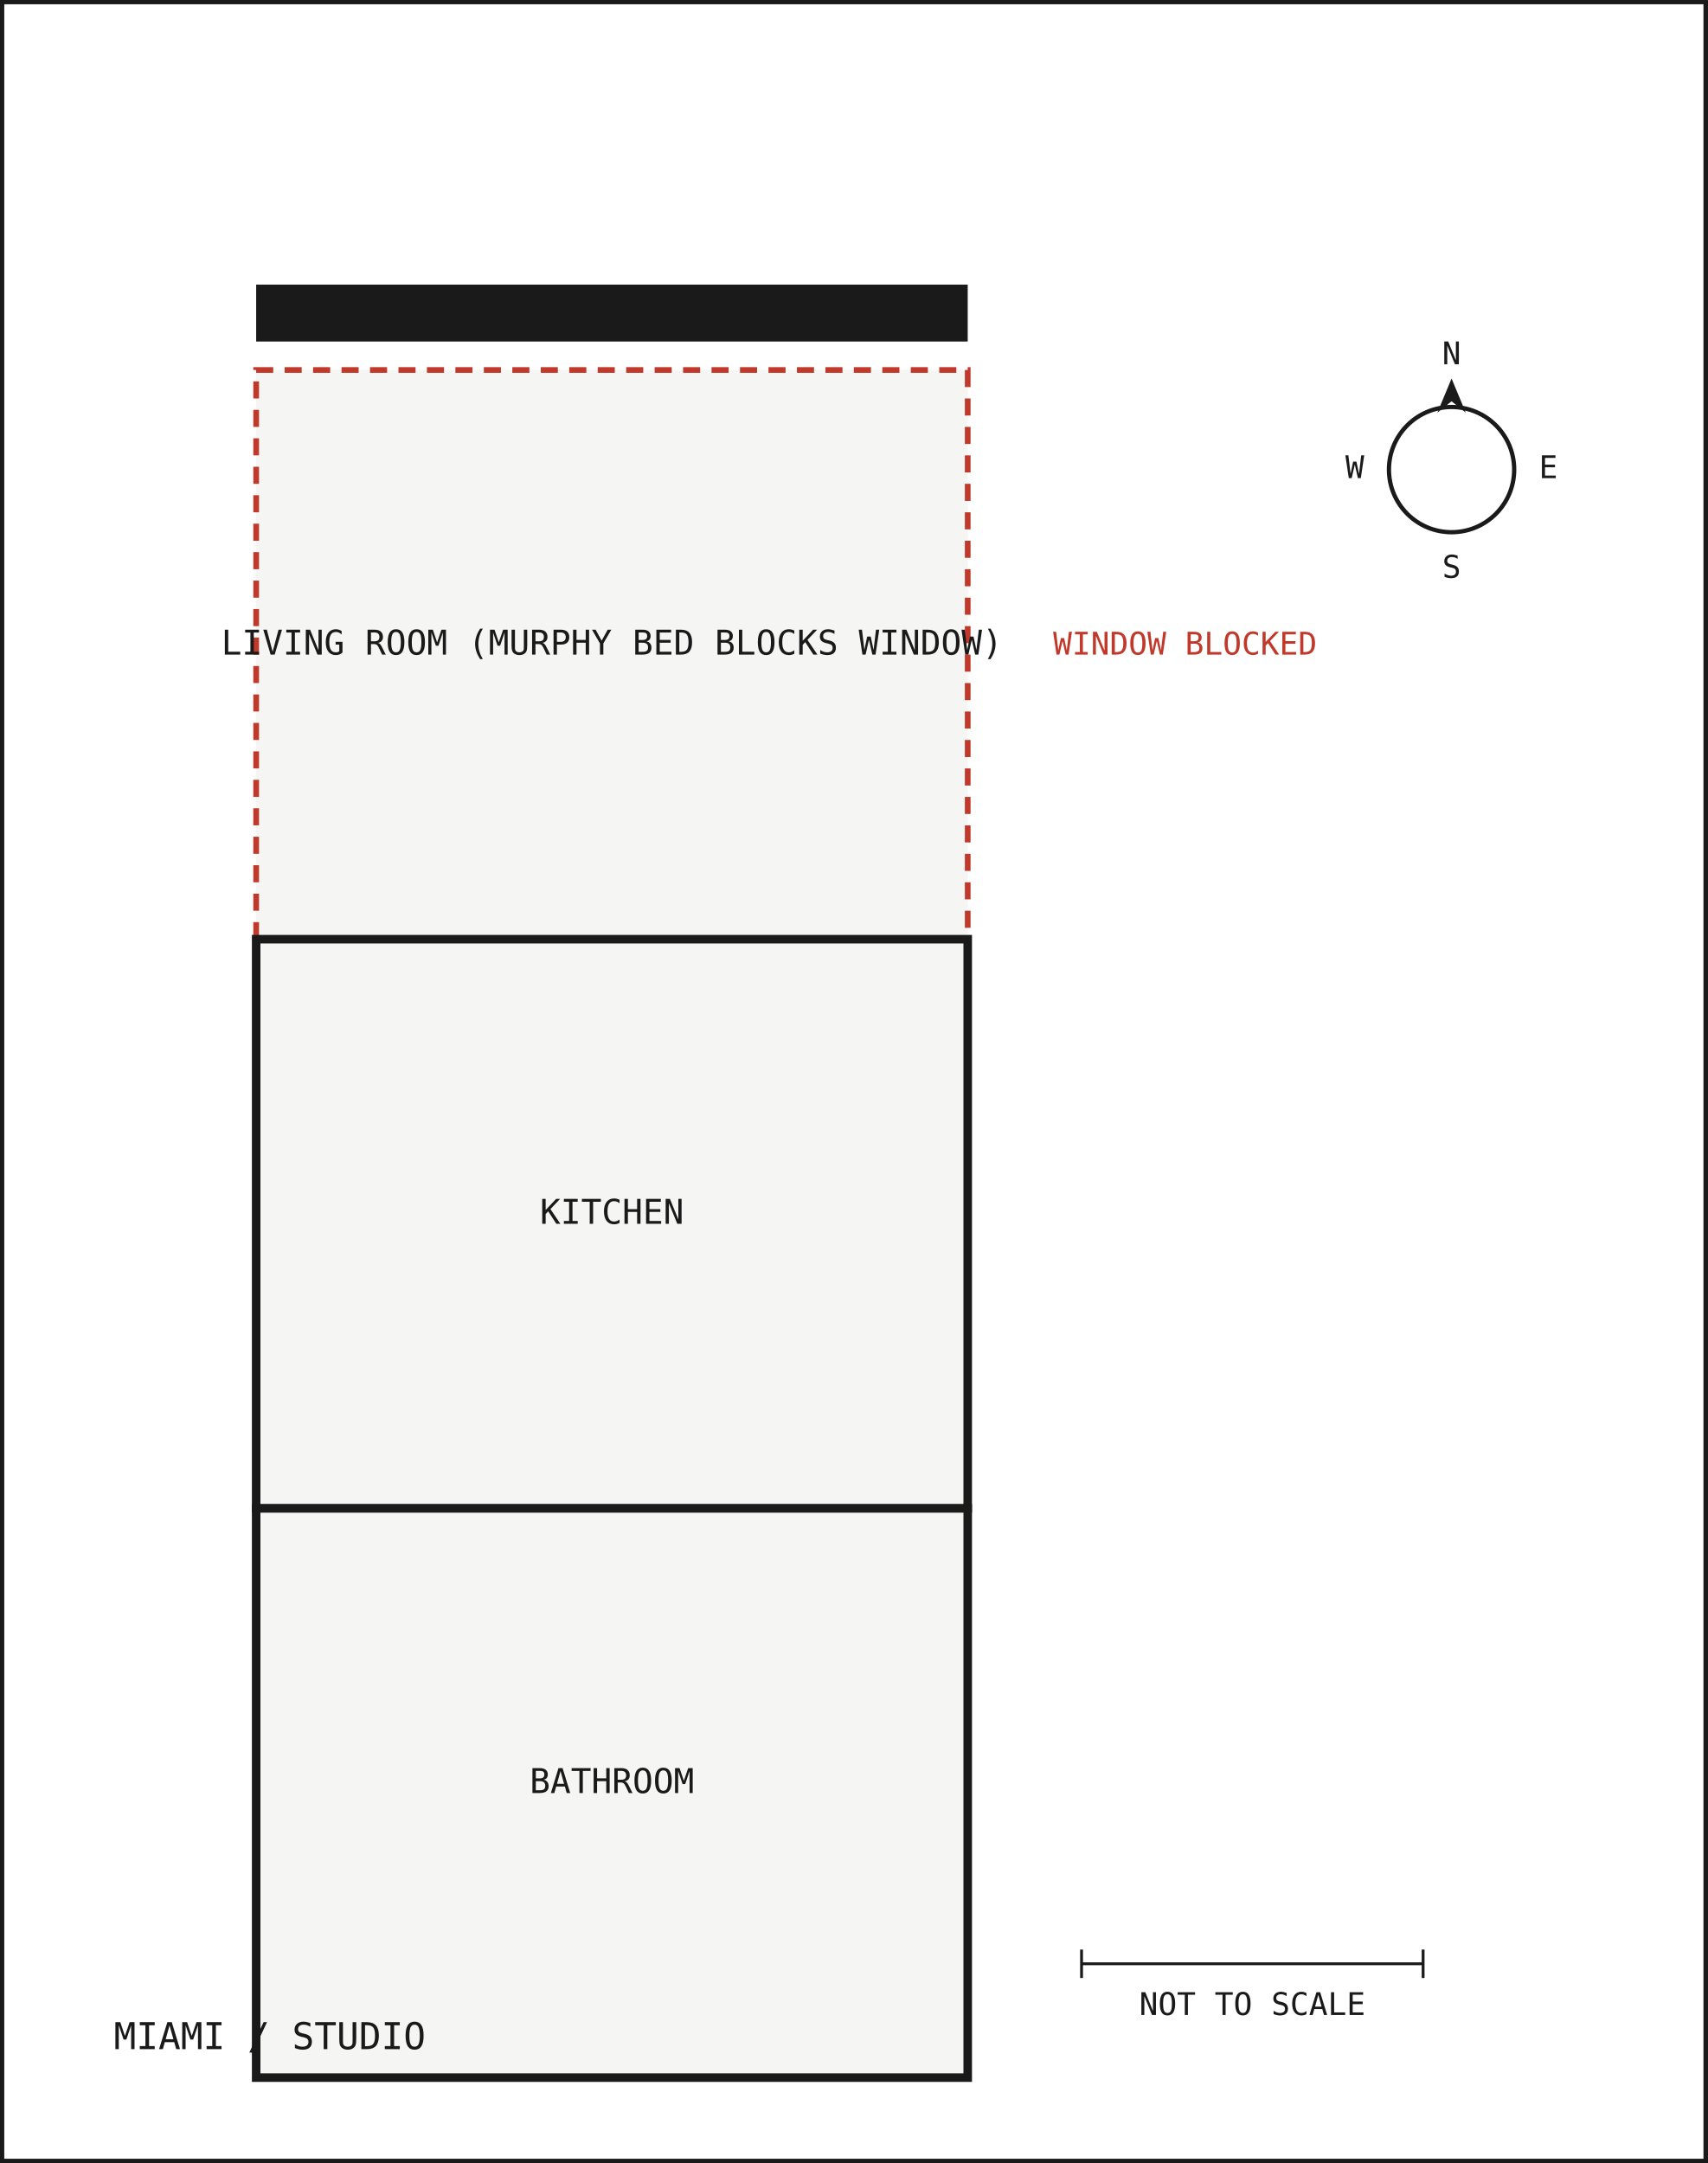
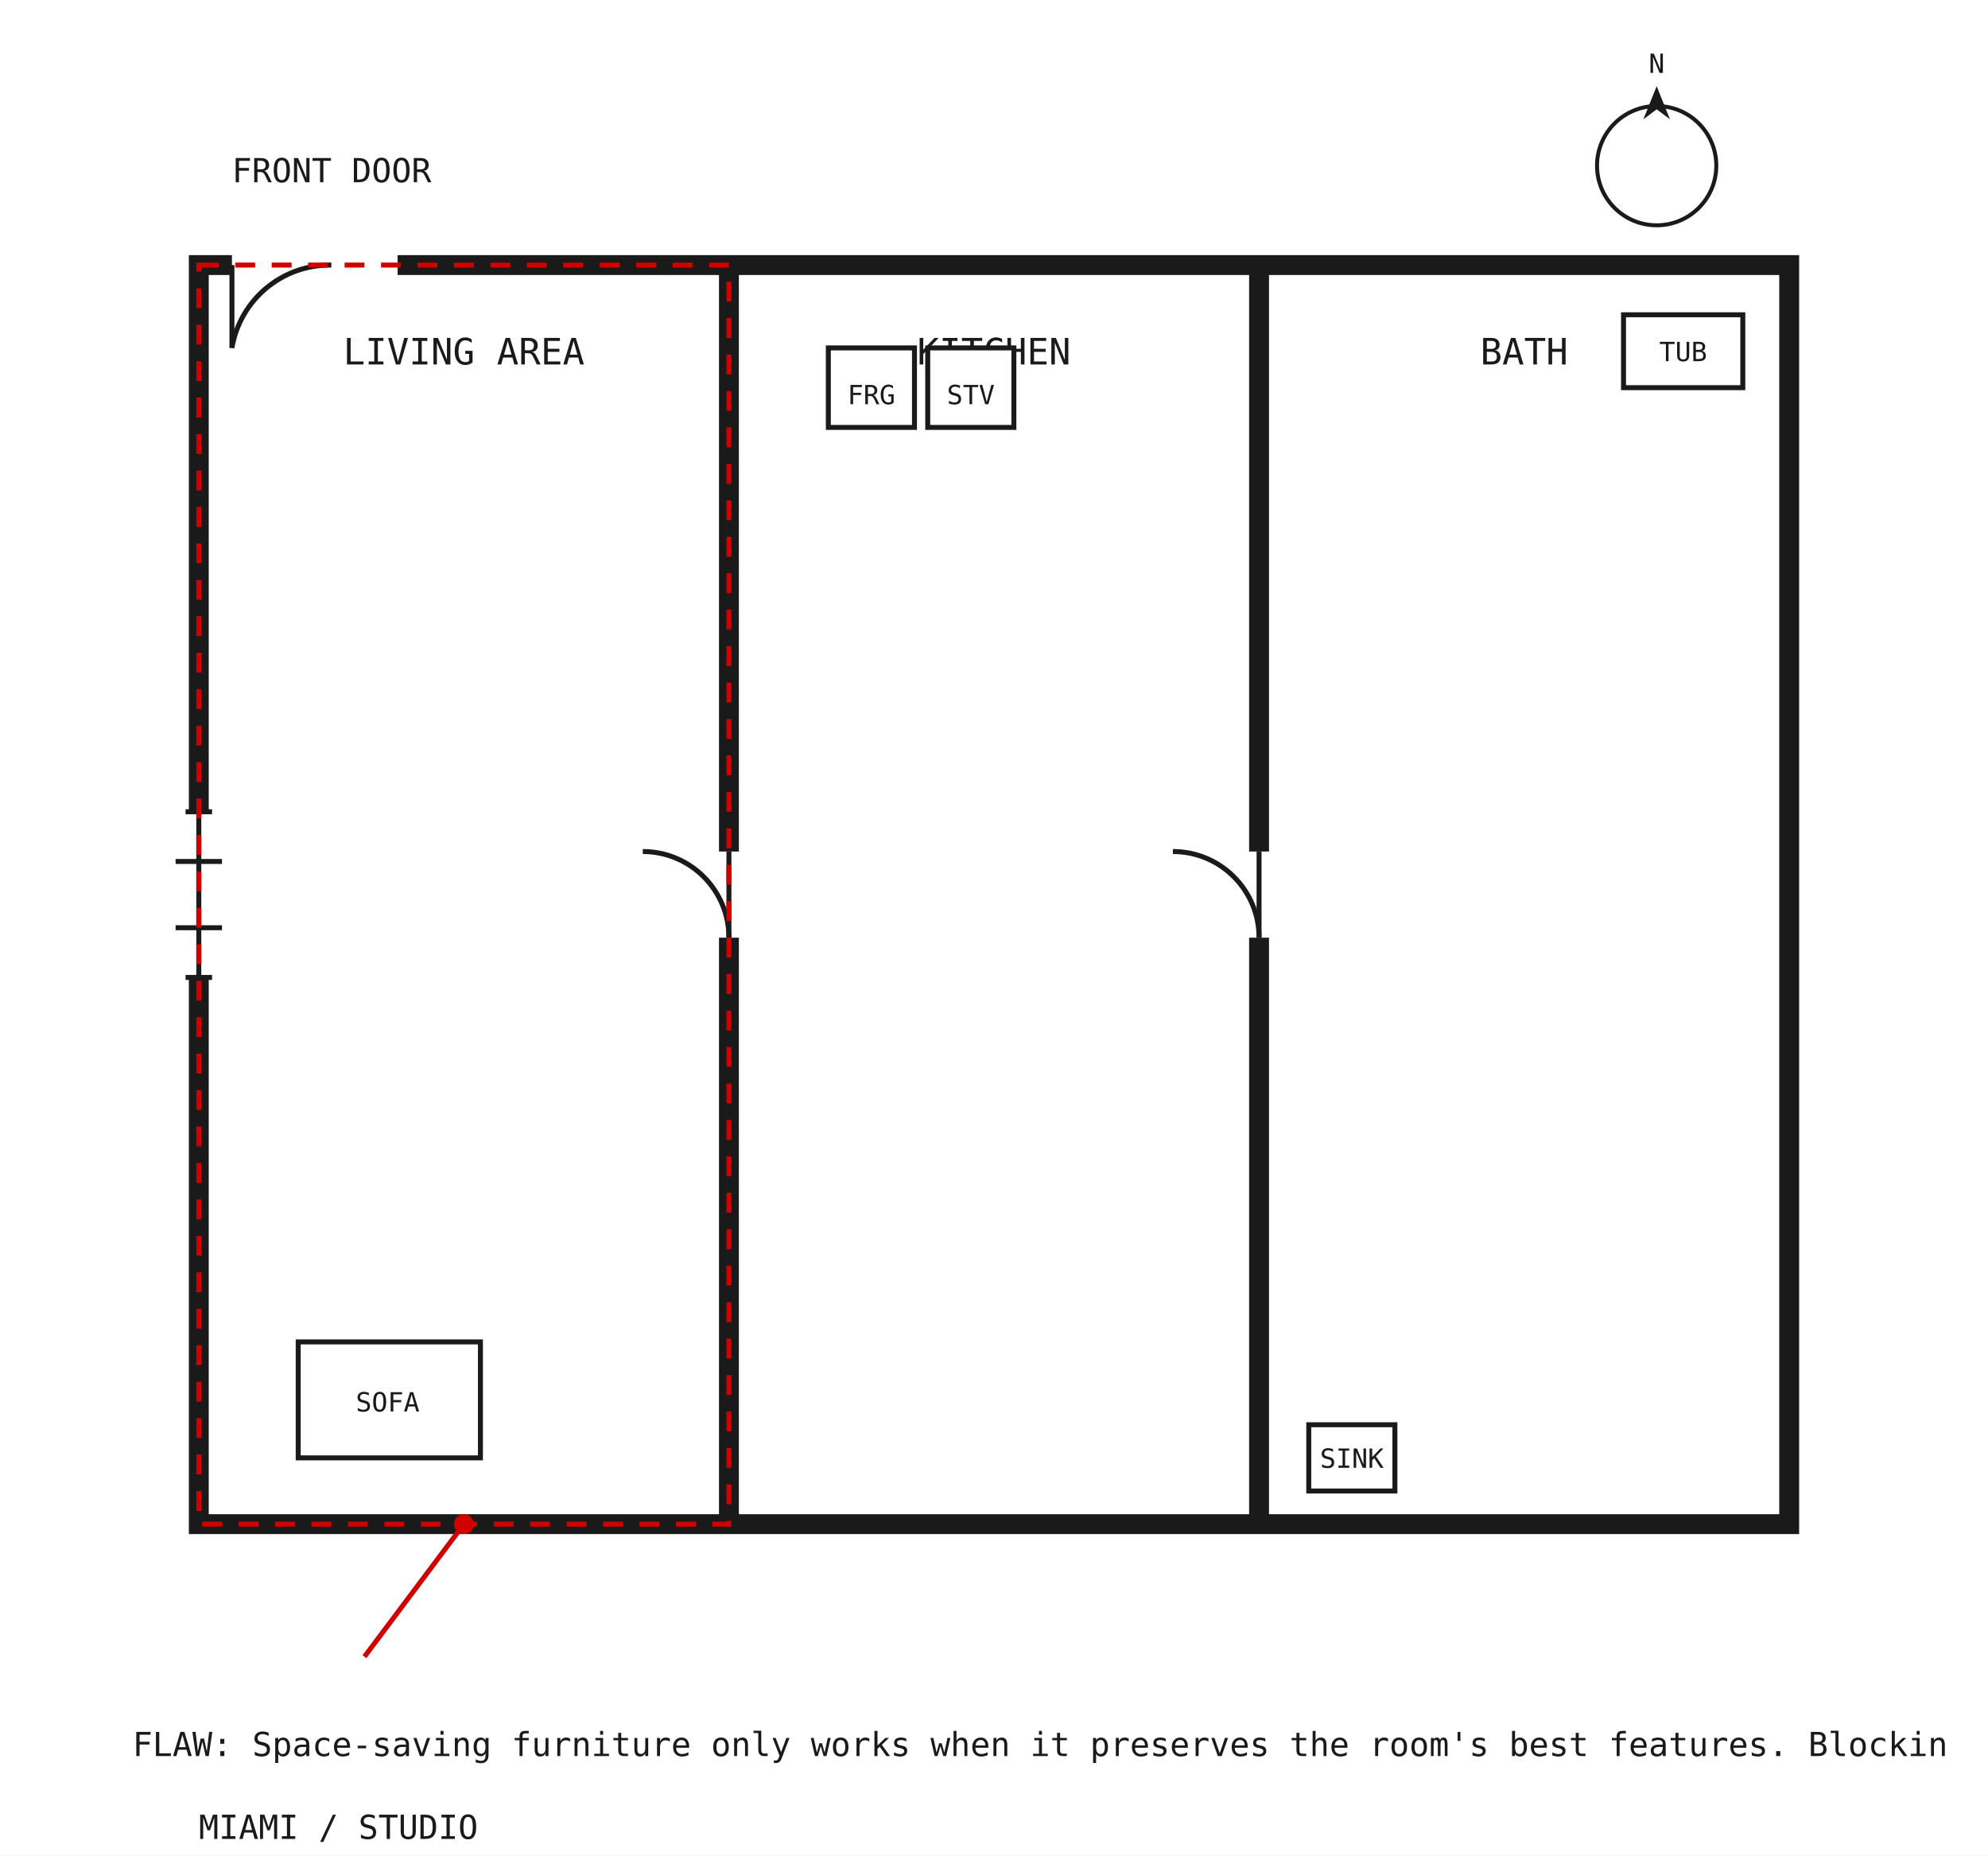
- <svg xmlns="http://www.w3.org/2000/svg" viewBox="0 0 600 760">
+ <svg xmlns="http://www.w3.org/2000/svg" width="600" height="560" viewBox="0 0 600 560">
+   <rect x="0" y="0" width="600" height="560" fill="#FFFFFF" />
  <style>
-     .tiny { font-family: monospace; font-size: 11px; fill: #1A1A1A; }
-     .roomlabel { font-family: monospace; font-size: 12px; fill: #1A1A1A; }
-     .small { font-family: monospace; font-size: 13px; fill: #1A1A1A; }
-     .callout { font-family: monospace; font-size: 11px; fill: #C0392B; }
-     .thin { stroke: #1A1A1A; stroke-width: 1; }
-   </style>
-   <rect x="0" y="0" width="600" height="760" fill="#FFFFFF" stroke="#1A1A1A" stroke-width="3" />
-   <rect x="90" y="100" width="250" height="20" fill="#1A1A1A" />
-   <text x="215" y="115" class="tiny" fill="#FFFFFF" text-anchor="middle">FRONT DOOR</text>
-   <rect x="90" y="130" width="250" height="200" fill="#F5F5F3" stroke="#C0392B" stroke-width="2" stroke-dasharray="6,4" />
-   <text x="215" y="230" class="roomlabel" text-anchor="middle">LIVING ROOM (MURPHY BED BLOCKS WINDOW)</text>
-   <text x="370" y="230" class="callout">WINDOW BLOCKED</text>
-   <rect x="90" y="330" width="250" height="200" fill="#F5F5F3" stroke="#1A1A1A" stroke-width="3" />
-   <text x="215" y="430" class="roomlabel" text-anchor="middle">KITCHEN</text>
-   <rect x="90" y="530" width="250" height="200" fill="#F5F5F3" stroke="#1A1A1A" stroke-width="3" />
-   <text x="215" y="630" class="roomlabel" text-anchor="middle">BATHROOM</text>
-   <g transform="translate(510,165)">
-     <path d="M0 -32 L5 -20 L0 -24 L-5 -20 Z" fill="#1A1A1A" />
-     <text x="0" y="-37" class="tiny" text-anchor="middle">N</text>
-     <text x="34" y="3" class="tiny" text-anchor="middle">E</text>
-     <text x="0" y="38" class="tiny" text-anchor="middle">S</text>
-     <text x="-34" y="3" class="tiny" text-anchor="middle">W</text>
-     <circle r="22" fill="none" stroke="#1A1A1A" stroke-width="1.5" />
+ .wall{stroke:#1A1A1A;stroke-width:6;fill:none;}
+ .thin{stroke:#1A1A1A;stroke-width:1.5;fill:none;}
+ .door{stroke:#1A1A1A;stroke-width:1.5;fill:none;}
+ .label{font-family:monospace;font-size:11px;fill:#1A1A1A;text-anchor:middle;}
+ .small{font-family:monospace;font-size:10px;fill:#1A1A1A;}
+ .tiny{font-family:monospace;font-size:8px;fill:#1A1A1A;text-anchor:middle;}
+ .flaw{fill:none;stroke:#D00000;stroke-width:1.5;stroke-dasharray:6,5;}
+ </style>
+   <rect x="60" y="80" width="480" height="380" fill="none" class="wall" />
+   <line x1="220" y1="80" x2="220" y2="460" class="wall" />
+   <line x1="380" y1="80" x2="380" y2="460" class="wall" />
+   <text x="70" y="55" class="small">FRONT DOOR</text>
+   <line x1="70" y1="80" x2="120" y2="80" stroke="#FFFFFF" stroke-width="10" />
+   <line x1="70" y1="80" x2="70" y2="105" class="thin" />
+   <path d="M70 105 A30 30 0 0 1 100 80" class="door" />
+   <line x1="220" y1="257" x2="220" y2="283" stroke="#FFFFFF" stroke-width="10" />
+   <line x1="220" y1="257" x2="220" y2="283" class="thin" />
+   <path d="M220 283 A26 26 0 0 0 194 257" class="door" />
+   <line x1="380" y1="257" x2="380" y2="283" stroke="#FFFFFF" stroke-width="10" />
+   <line x1="380" y1="257" x2="380" y2="283" class="thin" />
+   <path d="M380 283 A26 26 0 0 0 354 257" class="door" />
+   <line x1="60" y1="245" x2="60" y2="295" stroke="#FFFFFF" stroke-width="10" />
+   <line x1="60" y1="245" x2="60" y2="295" class="thin" />
+   <line x1="56" y1="245" x2="64" y2="245" class="thin" />
+   <line x1="56" y1="295" x2="64" y2="295" class="thin" />
+   <line x1="53" y1="260" x2="67" y2="260" class="thin" />
+   <line x1="53" y1="280" x2="67" y2="280" class="thin" />
+   <text x="140" y="110" class="label">LIVING AREA</text>
+   <rect x="90" y="405" width="55" height="35" fill="#FFFFFF" stroke="#1A1A1A" stroke-width="1.5" />
+   <text x="117" y="426" class="tiny">SOFA</text>
+   <text x="300" y="110" class="label">KITCHEN</text>
+   <rect x="250" y="105" width="26" height="24" fill="#FFFFFF" stroke="#1A1A1A" stroke-width="1.5" />
+   <text x="263" y="122" class="tiny">FRG</text>
+   <rect x="280" y="105" width="26" height="24" fill="#FFFFFF" stroke="#1A1A1A" stroke-width="1.5" />
+   <text x="293" y="122" class="tiny">STV</text>
+   <text x="460" y="110" class="label">BATH</text>
+   <rect x="490" y="95" width="36" height="22" fill="#FFFFFF" stroke="#1A1A1A" stroke-width="1.5" />
+   <text x="508" y="109" class="tiny">TUB</text>
+   <rect x="395" y="430" width="26" height="20" fill="#FFFFFF" stroke="#1A1A1A" stroke-width="1.5" />
+   <text x="408" y="443" class="tiny">SINK</text>
+   <rect x="60" y="80" width="160" height="380" class="flaw" />
+   <path d="M140 460 L110 500" stroke="#D00000" stroke-width="1.5" fill="none" />
+   <circle cx="140" cy="460" r="3" fill="#D00000" />
+   <text x="40" y="530" class="small" fill="#D00000">FLAW: Space-saving furniture only works when it preserves the room's best features. Blockin</text>
+   <g transform="translate(500,50)">
+     <circle cx="0" cy="0" r="18" fill="none" stroke="#1A1A1A" stroke-width="1.2" />
+     <path d="M0 -24 L4 -14 L0 -17 L-4 -14 Z" fill="#1A1A1A" />
+     <text x="0" y="-28" class="tiny">N</text>
  </g>
-   <g transform="translate(380,690)">
-     <line x1="0" y1="0" x2="120" y2="0" class="thin" />
-     <line x1="0" y1="-5" x2="0" y2="5" class="thin" />
-     <line x1="120" y1="-5" x2="120" y2="5" class="thin" />
-     <text x="60" y="18" class="tiny" text-anchor="middle">NOT TO SCALE</text>
-   </g>
-   <text x="40" y="720" class="small">MIAMI / STUDIO</text>
+   <text x="60" y="555" class="small">MIAMI / STUDIO</text>
</svg>
